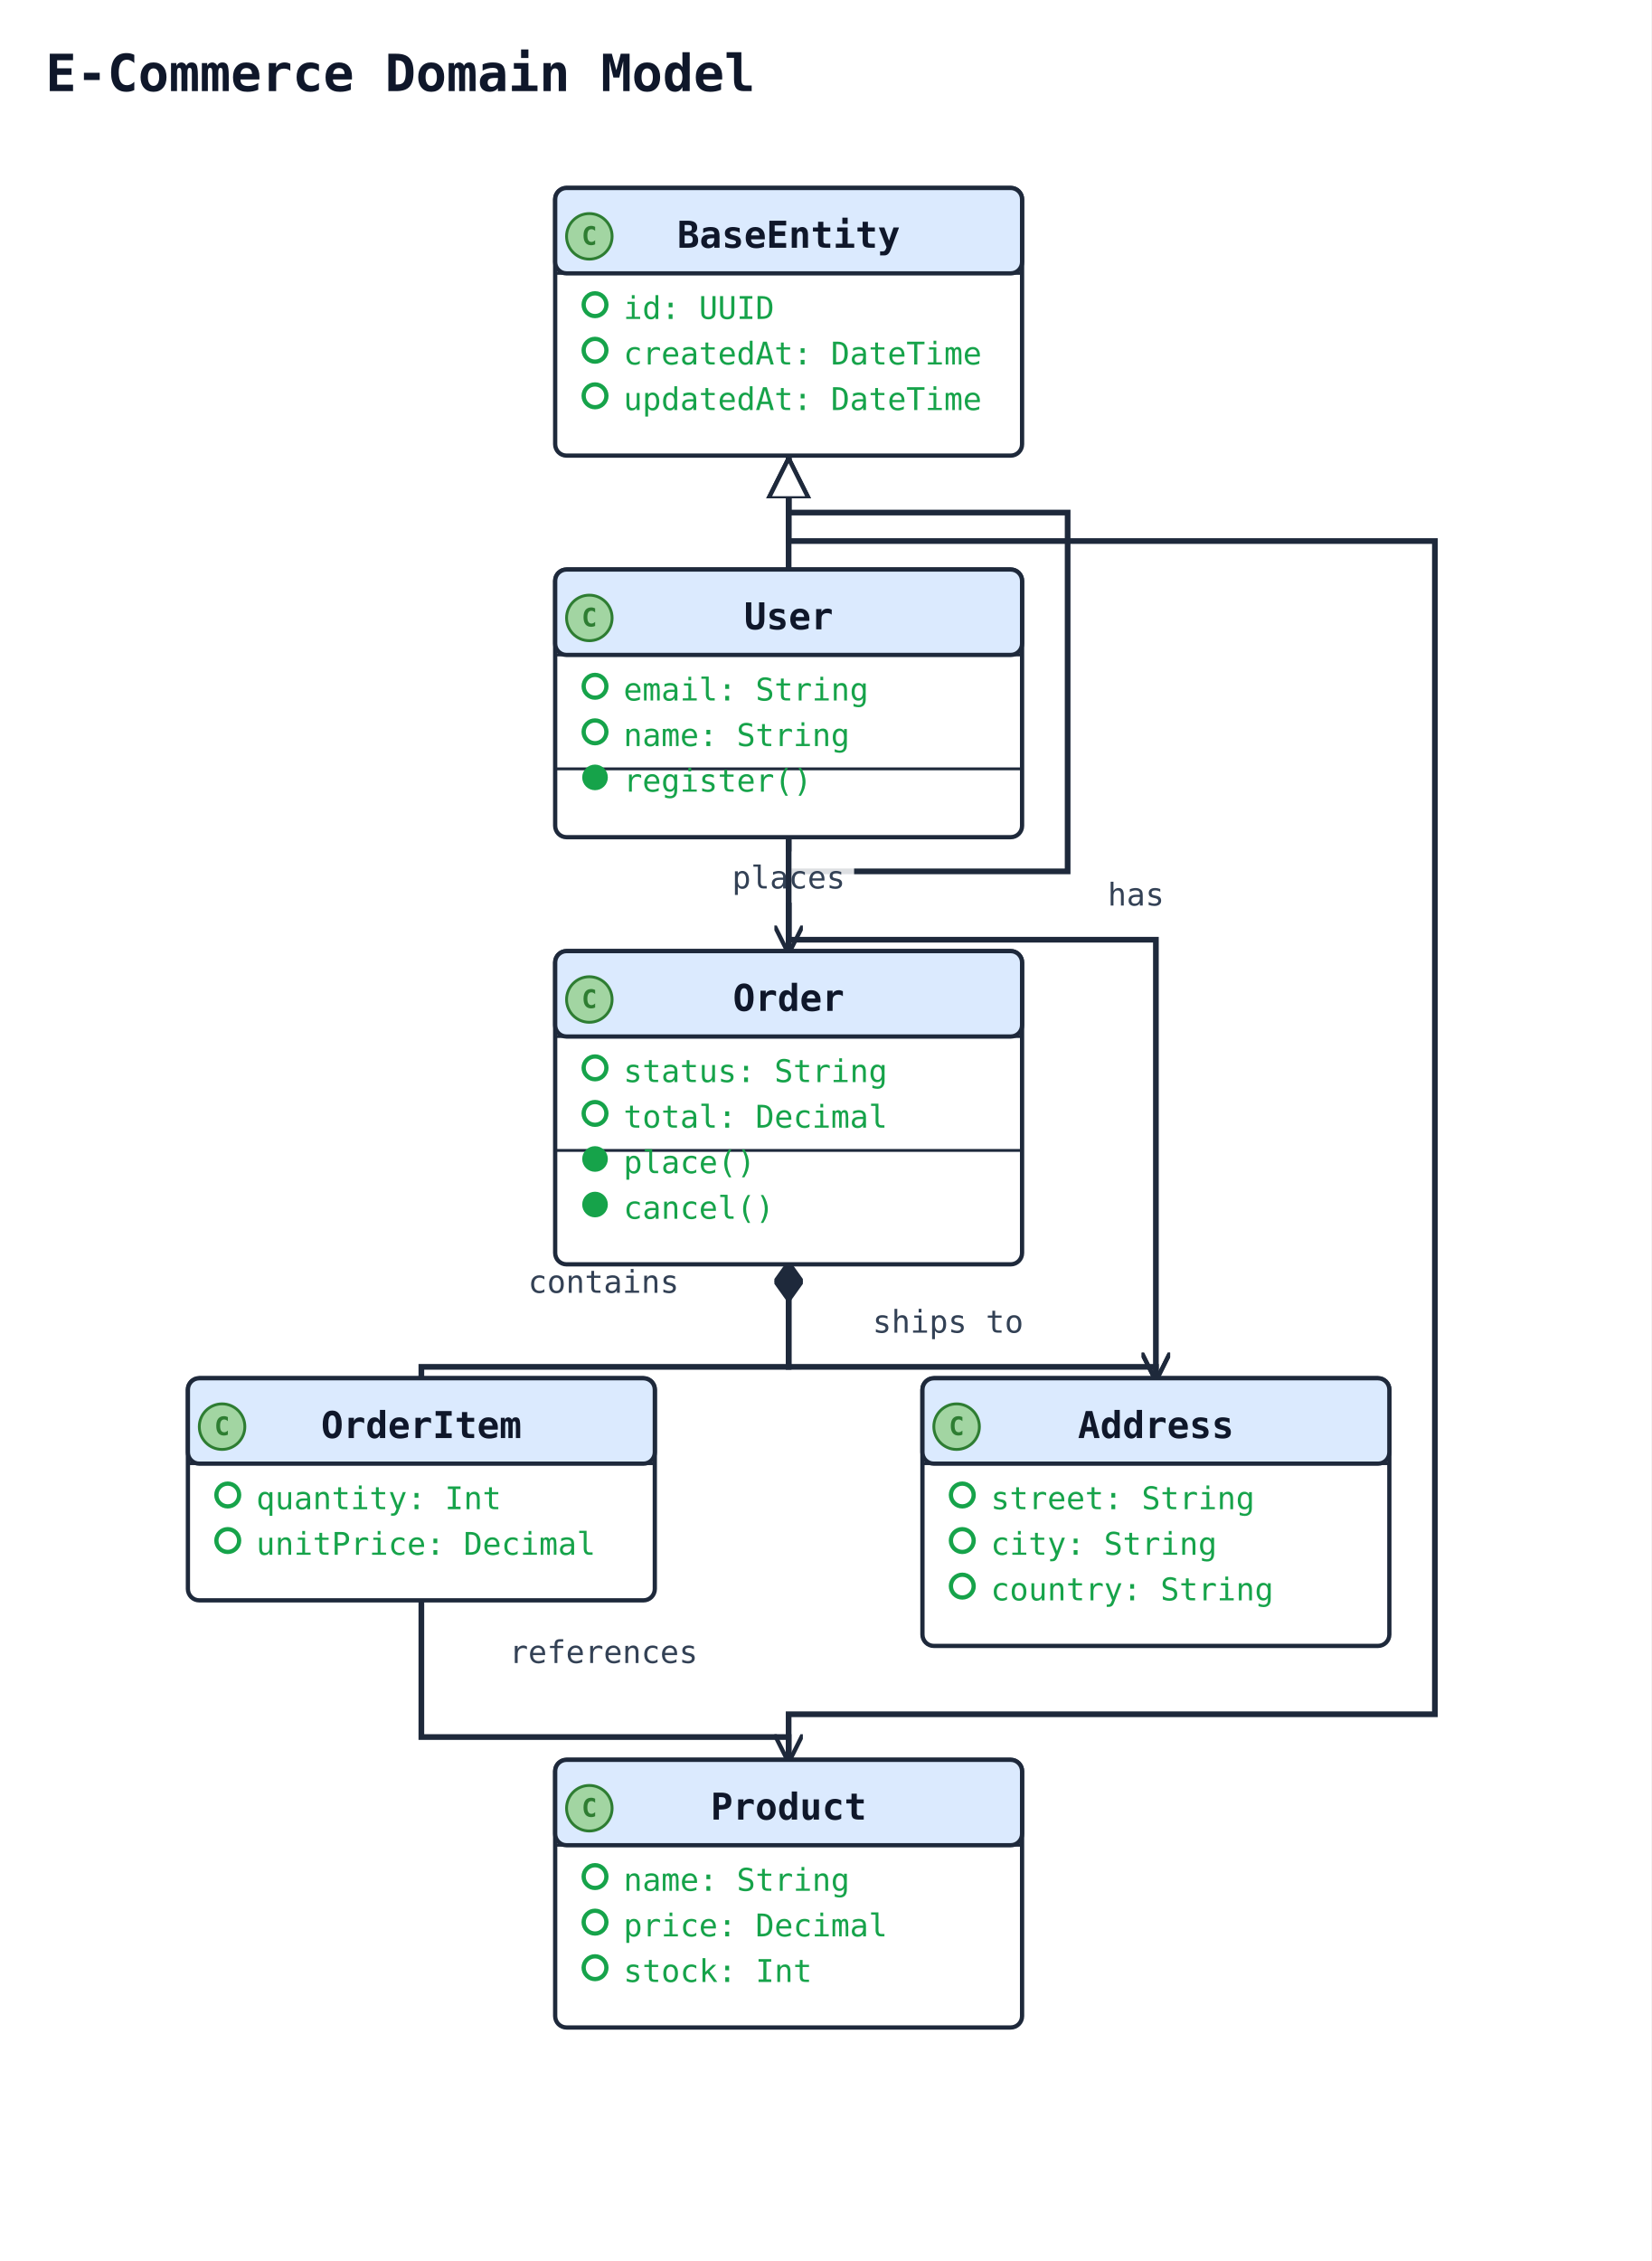
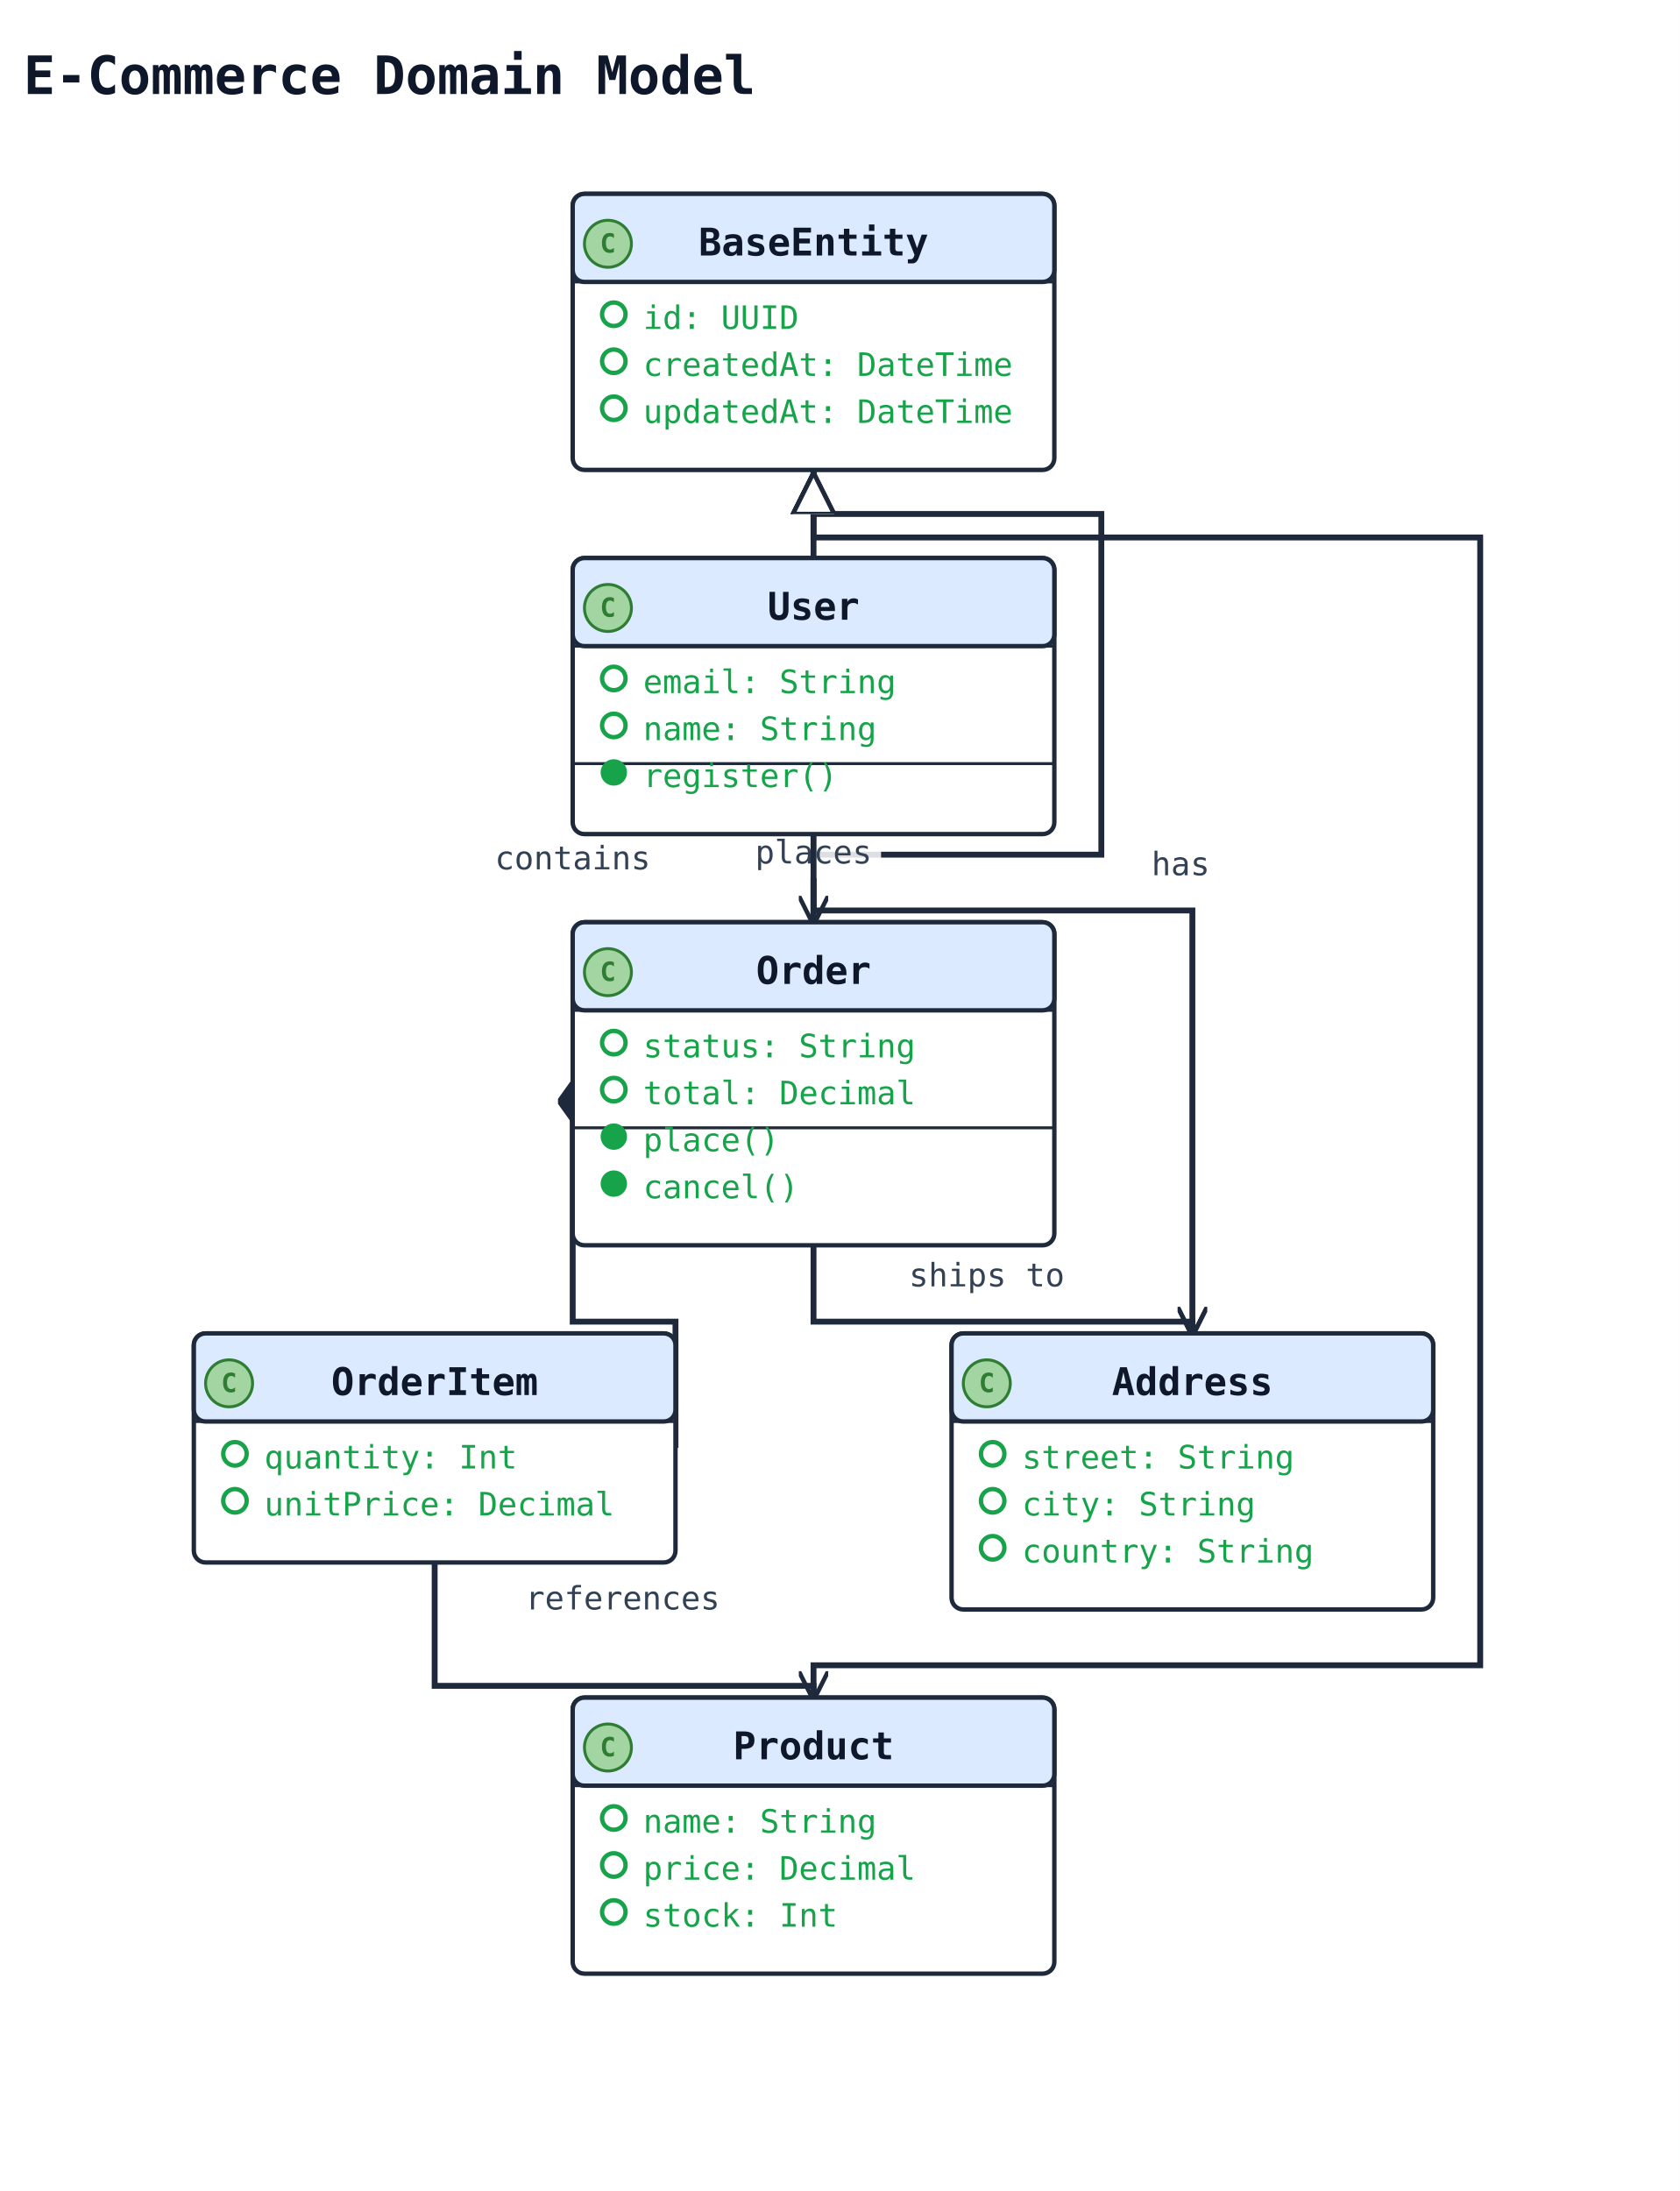
- <svg xmlns="http://www.w3.org/2000/svg" width="580" height="794" viewBox="0 0 580 794" data-orientation="TopToBottom">
+ <svg xmlns="http://www.w3.org/2000/svg" width="572" height="746" viewBox="0 0 572 746" data-orientation="TopToBottom">
  <rect width="100%" height="100%" fill="#ffffff" />
  <defs>
    <marker id="arrow-open" viewBox="0 0 10 10" refX="9" refY="5" markerWidth="10" markerHeight="10" markerUnits="userSpaceOnUse" orient="auto-start-reverse">
      <path d="M0,0 L10,5 L0,10" fill="none" stroke="#1e293b" stroke-width="1.5" />
    </marker>
    <marker id="arrow-triangle" viewBox="0 0 16 16" refX="15" refY="8" markerWidth="16" markerHeight="16" markerUnits="userSpaceOnUse" orient="auto-start-reverse">
      <polygon points="0,1 14,8 0,15" fill="#ffffff" stroke="#1e293b" stroke-width="1.5" fill-rule="nonzero" />
    </marker>
    <marker id="arrow-diamond-filled" viewBox="0 0 14 10" refX="13" refY="5" markerWidth="14" markerHeight="10" markerUnits="userSpaceOnUse" orient="auto-start-reverse">
      <path d="M0,5 L7,0 L14,5 L7,10 z" fill="#1e293b" stroke="#1e293b" stroke-width="1" />
    </marker>
    <marker id="arrow-diamond-open" viewBox="0 0 14 10" refX="13" refY="5" markerWidth="14" markerHeight="10" markerUnits="userSpaceOnUse" orient="auto-start-reverse">
      <path d="M0,5 L7,0 L14,5 L7,10 z" fill="#ffffff" stroke="#1e293b" stroke-width="1" />
    </marker>
  </defs>
  <defs>
    <marker id="arrow-triangle-filled" viewBox="0 0 12 12" refX="11" refY="6" markerWidth="12" markerHeight="12" markerUnits="userSpaceOnUse" orient="auto-start-reverse">
      <polygon points="0,0 12,6 0,12" fill="#1e293b" stroke="#1e293b" stroke-width="1.5" />
    </marker>
    <marker id="arrow-box-filled" viewBox="0 0 12 12" refX="11" refY="6" markerWidth="12" markerHeight="12" markerUnits="userSpaceOnUse" orient="auto-start-reverse">
      <rect x="2" y="2" width="8" height="8" fill="#1e293b" stroke="#1e293b" stroke-width="1.5" />
    </marker>
    <marker id="arrow-plus" viewBox="0 0 12 12" refX="11" refY="6" markerWidth="12" markerHeight="12" markerUnits="userSpaceOnUse" orient="auto-start-reverse">
      <path d="M6,1 L6,11 M1,6 L11,6" fill="none" stroke="#1e293b" stroke-width="1.8" stroke-linecap="round" />
    </marker>
    <marker id="arrow-cross" viewBox="0 0 12 12" refX="11" refY="6" markerWidth="12" markerHeight="12" markerUnits="userSpaceOnUse" orient="auto-start-reverse">
      <path d="M2,2 L10,10 M10,2 L2,10" fill="none" stroke="#1e293b" stroke-width="1.8" stroke-linecap="round" />
    </marker>
    <marker id="arrow-bracket-open" viewBox="0 0 12 14" refX="11" refY="7" markerWidth="12" markerHeight="14" markerUnits="userSpaceOnUse" orient="auto-start-reverse">
      <path d="M10,1 L4,1 L4,13 L10,13" fill="none" stroke="#1e293b" stroke-width="1.8" stroke-linecap="round" stroke-linejoin="round" />
    </marker>
    <marker id="arrow-circle-open" viewBox="0 0 12 12" refX="11" refY="6" markerWidth="12" markerHeight="12" markerUnits="userSpaceOnUse" orient="auto-start-reverse">
      <circle cx="6" cy="6" r="4" fill="#ffffff" stroke="#1e293b" stroke-width="1.5" />
    </marker>
    <marker id="arrow-circle-filled" viewBox="0 0 12 12" refX="11" refY="6" markerWidth="12" markerHeight="12" markerUnits="userSpaceOnUse" orient="auto-start-reverse">
      <circle cx="6" cy="6" r="4" fill="#1e293b" stroke="#1e293b" stroke-width="1.5" />
    </marker>
    <marker id="arrow-double-open" viewBox="0 0 16 12" refX="15" refY="6" markerWidth="16" markerHeight="12" markerUnits="userSpaceOnUse" orient="auto-start-reverse">
      <path d="M0,1 L8,6 L0,11 M7,1 L15,6 L7,11" fill="none" stroke="#1e293b" stroke-width="1.5" stroke-linejoin="round" />
    </marker>
  </defs>
-   <text x="16" y="32" font-family="monospace" font-size="18" font-weight="600" fill="#0f172a">E-Commerce Domain Model</text>
-   <polyline class="uml-relation" data-uml-from="BaseEntity" data-uml-to="User" data-uml-arrow="&lt;|--" points="277,160 277,180 277,200" fill="none" stroke="#1e293b" stroke-width="2" marker-start="url(#arrow-triangle)" />
-   <polyline class="uml-relation" data-uml-from="BaseEntity" data-uml-to="Order" data-uml-arrow="&lt;|--" points="277,160 277,180 375,180 375,306 277,306 277,334" fill="none" stroke="#1e293b" stroke-width="2" marker-start="url(#arrow-triangle)" />
-   <polyline class="uml-relation" data-uml-from="BaseEntity" data-uml-to="Product" data-uml-arrow="&lt;|--" points="277,160 277,190 504,190 504,602 277,602 277,618" fill="none" stroke="#1e293b" stroke-width="2" marker-start="url(#arrow-triangle)" />
-   <polyline class="uml-relation" data-uml-from="User" data-uml-to="Order" data-uml-arrow="--&gt;" points="277,294 277,314 277,334" fill="none" stroke="#1e293b" stroke-width="2" marker-end="url(#arrow-open)" />
-   <rect class="uml-edge-label-bg" data-uml-label-role="edge-background" x="254" y="299" width="46" height="18" fill="white" opacity="0.85" />
-   <text class="uml-edge-label" data-uml-label-role="edge" x="277" y="312" text-anchor="middle" font-family="monospace" font-size="11" fill="#334155">places</text>
-   <polyline class="uml-relation" data-uml-from="Order" data-uml-to="OrderItem" data-uml-arrow="*--" points="277,444 277,480 148,480 148,484" fill="none" stroke="#1e293b" stroke-width="2" marker-start="url(#arrow-diamond-filled)" />
-   <text class="uml-edge-label" data-uml-label-role="edge" x="212" y="454" text-anchor="middle" font-family="monospace" font-size="11" fill="#334155">contains</text>
-   <polyline class="uml-relation" data-uml-from="OrderItem" data-uml-to="Product" data-uml-arrow="--&gt;" points="148,562 148,610 277,610 277,618" fill="none" stroke="#1e293b" stroke-width="2" marker-end="url(#arrow-open)" />
-   <text class="uml-edge-label" data-uml-label-role="edge" x="212" y="584" text-anchor="middle" font-family="monospace" font-size="11" fill="#334155">references</text>
-   <polyline class="uml-relation" data-uml-from="User" data-uml-to="Address" data-uml-arrow="--&gt;" points="277,294 277,330 406,330 406,484" fill="none" stroke="#1e293b" stroke-width="2" marker-end="url(#arrow-open)" />
-   <text class="uml-edge-label" data-uml-label-role="edge" x="399" y="318" text-anchor="middle" font-family="monospace" font-size="11" fill="#334155">has</text>
-   <polyline class="uml-relation" data-uml-from="Order" data-uml-to="Address" data-uml-arrow="--&gt;" points="277,444 277,480 406,480 406,484" fill="none" stroke="#1e293b" stroke-width="2" marker-end="url(#arrow-open)" />
-   <text class="uml-edge-label" data-uml-label-role="edge" x="333" y="468" text-anchor="middle" font-family="monospace" font-size="11" fill="#334155">ships to</text>
+   <text x="8" y="32" font-family="monospace" font-size="18" font-weight="600" fill="#0f172a">E-Commerce Domain Model</text>
+   <polyline class="uml-relation" data-uml-from="BaseEntity" data-uml-to="User" data-uml-arrow="&lt;|--" points="277,160 277,175 277,190" fill="none" stroke="#1e293b" stroke-width="2" marker-start="url(#arrow-triangle)" />
+   <polyline class="uml-relation" data-uml-from="BaseEntity" data-uml-to="Order" data-uml-arrow="&lt;|--" points="277,160 277,175 375,175 375,291 277,291 277,314" fill="none" stroke="#1e293b" stroke-width="2" marker-start="url(#arrow-triangle)" />
+   <polyline class="uml-relation" data-uml-from="BaseEntity" data-uml-to="Product" data-uml-arrow="&lt;|--" points="277,160 277,183 504,183 504,567 277,567 277,578" fill="none" stroke="#1e293b" stroke-width="2" marker-start="url(#arrow-triangle)" />
+   <polyline class="uml-relation" data-uml-from="User" data-uml-to="Order" data-uml-arrow="--&gt;" points="277,284 277,299 277,314" fill="none" stroke="#1e293b" stroke-width="2" marker-end="url(#arrow-open)" />
+   <rect class="uml-edge-label-bg" data-uml-label-role="edge-background" x="254" y="281" width="46" height="18" fill="white" opacity="0.85" />
+   <text class="uml-edge-label" data-uml-label-role="edge" x="277" y="294" text-anchor="middle" font-family="monospace" font-size="11" fill="#334155">places</text>
+   <polyline class="uml-relation" data-uml-from="Order" data-uml-to="OrderItem" data-uml-arrow="*--" points="195,369 195,450 230,450 230,493" fill="none" stroke="#1e293b" stroke-width="2" marker-start="url(#arrow-diamond-filled)" />
+   <text class="uml-edge-label" data-uml-label-role="edge" x="195" y="296" text-anchor="middle" font-family="monospace" font-size="11" fill="#334155">contains</text>
+   <polyline class="uml-relation" data-uml-from="OrderItem" data-uml-to="Product" data-uml-arrow="--&gt;" points="148,532 148,574 277,574 277,578" fill="none" stroke="#1e293b" stroke-width="2" marker-end="url(#arrow-open)" />
+   <text class="uml-edge-label" data-uml-label-role="edge" x="212" y="548" text-anchor="middle" font-family="monospace" font-size="11" fill="#334155">references</text>
+   <polyline class="uml-relation" data-uml-from="User" data-uml-to="Address" data-uml-arrow="--&gt;" points="277,284 277,310 406,310 406,454" fill="none" stroke="#1e293b" stroke-width="2" marker-end="url(#arrow-open)" />
+   <text class="uml-edge-label" data-uml-label-role="edge" x="402" y="298" text-anchor="middle" font-family="monospace" font-size="11" fill="#334155">has</text>
+   <polyline class="uml-relation" data-uml-from="Order" data-uml-to="Address" data-uml-arrow="--&gt;" points="277,424 277,450 406,450 406,454" fill="none" stroke="#1e293b" stroke-width="2" marker-end="url(#arrow-open)" />
+   <text class="uml-edge-label" data-uml-label-role="edge" x="336" y="438" text-anchor="middle" font-family="monospace" font-size="11" fill="#334155">ships to</text>
  <rect class="uml-node uml-class" data-uml-id="BaseEntity" x="195" y="66" width="164" height="94" rx="4" ry="4" fill="#ffffff" stroke="#1e293b" stroke-width="1.5" />
  <rect x="195" y="66" width="164" height="30" rx="4" ry="4" fill="#dbeafe" stroke="#1e293b" stroke-width="1.5" />
  <line x1="195" y1="96" x2="359" y2="96" stroke="#1e293b" stroke-width="1" />
  <circle class="uml-class-badge" cx="207" cy="83" r="8" fill="#A2D5A2" stroke="#2E7D32" stroke-width="1" />
  <text class="uml-class-badge-letter" x="207" y="86" text-anchor="middle" font-family="monospace" font-size="9" font-weight="700" fill="#2E7D32">C</text>
  <text x="277" y="87" text-anchor="middle" font-family="monospace" font-size="13" font-weight="600" fill="#0f172a">BaseEntity</text>
  <circle class="uml-vis-glyph" cx="209" cy="107" r="4" fill="none" stroke="#16a34a" stroke-width="1.5" />
  <text class="uml-member" data-uml-visibility="public" x="219" y="112" font-family="monospace" font-size="11" fill="#16a34a">id: UUID</text>
  <circle class="uml-vis-glyph" cx="209" cy="123" r="4" fill="none" stroke="#16a34a" stroke-width="1.5" />
  <text class="uml-member" data-uml-visibility="public" x="219" y="128" font-family="monospace" font-size="11" fill="#16a34a">createdAt: DateTime</text>
  <circle class="uml-vis-glyph" cx="209" cy="139" r="4" fill="none" stroke="#16a34a" stroke-width="1.5" />
  <text class="uml-member" data-uml-visibility="public" x="219" y="144" font-family="monospace" font-size="11" fill="#16a34a">updatedAt: DateTime</text>
-   <rect class="uml-node uml-class" data-uml-id="User" x="195" y="200" width="164" height="94" rx="4" ry="4" fill="#ffffff" stroke="#1e293b" stroke-width="1.5" />
-   <rect x="195" y="200" width="164" height="30" rx="4" ry="4" fill="#dbeafe" stroke="#1e293b" stroke-width="1.5" />
-   <line x1="195" y1="230" x2="359" y2="230" stroke="#1e293b" stroke-width="1" />
-   <circle class="uml-class-badge" cx="207" cy="217" r="8" fill="#A2D5A2" stroke="#2E7D32" stroke-width="1" />
-   <text class="uml-class-badge-letter" x="207" y="220" text-anchor="middle" font-family="monospace" font-size="9" font-weight="700" fill="#2E7D32">C</text>
-   <text x="277" y="221" text-anchor="middle" font-family="monospace" font-size="13" font-weight="600" fill="#0f172a">User</text>
-   <circle class="uml-vis-glyph" cx="209" cy="241" r="4" fill="none" stroke="#16a34a" stroke-width="1.5" />
-   <text class="uml-member" data-uml-visibility="public" x="219" y="246" font-family="monospace" font-size="11" fill="#16a34a">email: String</text>
-   <circle class="uml-vis-glyph" cx="209" cy="257" r="4" fill="none" stroke="#16a34a" stroke-width="1.5" />
-   <text class="uml-member" data-uml-visibility="public" x="219" y="262" font-family="monospace" font-size="11" fill="#16a34a">name: String</text>
-   <line x1="195" y1="270" x2="359" y2="270" stroke="#1e293b" stroke-width="1" />
-   <circle class="uml-vis-glyph" cx="209" cy="273" r="4" fill="#16a34a" stroke="#16a34a" stroke-width="1" />
-   <text class="uml-member" data-uml-visibility="public" x="219" y="278" font-family="monospace" font-size="11" fill="#16a34a">register()</text>
-   <rect class="uml-node uml-class" data-uml-id="Order" x="195" y="334" width="164" height="110" rx="4" ry="4" fill="#ffffff" stroke="#1e293b" stroke-width="1.5" />
-   <rect x="195" y="334" width="164" height="30" rx="4" ry="4" fill="#dbeafe" stroke="#1e293b" stroke-width="1.5" />
-   <line x1="195" y1="364" x2="359" y2="364" stroke="#1e293b" stroke-width="1" />
-   <circle class="uml-class-badge" cx="207" cy="351" r="8" fill="#A2D5A2" stroke="#2E7D32" stroke-width="1" />
-   <text class="uml-class-badge-letter" x="207" y="354" text-anchor="middle" font-family="monospace" font-size="9" font-weight="700" fill="#2E7D32">C</text>
-   <text x="277" y="355" text-anchor="middle" font-family="monospace" font-size="13" font-weight="600" fill="#0f172a">Order</text>
-   <circle class="uml-vis-glyph" cx="209" cy="375" r="4" fill="none" stroke="#16a34a" stroke-width="1.5" />
-   <text class="uml-member" data-uml-visibility="public" x="219" y="380" font-family="monospace" font-size="11" fill="#16a34a">status: String</text>
-   <circle class="uml-vis-glyph" cx="209" cy="391" r="4" fill="none" stroke="#16a34a" stroke-width="1.5" />
-   <text class="uml-member" data-uml-visibility="public" x="219" y="396" font-family="monospace" font-size="11" fill="#16a34a">total: Decimal</text>
-   <line x1="195" y1="404" x2="359" y2="404" stroke="#1e293b" stroke-width="1" />
-   <circle class="uml-vis-glyph" cx="209" cy="407" r="4" fill="#16a34a" stroke="#16a34a" stroke-width="1" />
-   <text class="uml-member" data-uml-visibility="public" x="219" y="412" font-family="monospace" font-size="11" fill="#16a34a">place()</text>
-   <circle class="uml-vis-glyph" cx="209" cy="423" r="4" fill="#16a34a" stroke="#16a34a" stroke-width="1" />
-   <text class="uml-member" data-uml-visibility="public" x="219" y="428" font-family="monospace" font-size="11" fill="#16a34a">cancel()</text>
-   <rect class="uml-node uml-class" data-uml-id="OrderItem" x="66" y="484" width="164" height="78" rx="4" ry="4" fill="#ffffff" stroke="#1e293b" stroke-width="1.5" />
-   <rect x="66" y="484" width="164" height="30" rx="4" ry="4" fill="#dbeafe" stroke="#1e293b" stroke-width="1.5" />
-   <line x1="66" y1="514" x2="230" y2="514" stroke="#1e293b" stroke-width="1" />
-   <circle class="uml-class-badge" cx="78" cy="501" r="8" fill="#A2D5A2" stroke="#2E7D32" stroke-width="1" />
-   <text class="uml-class-badge-letter" x="78" y="504" text-anchor="middle" font-family="monospace" font-size="9" font-weight="700" fill="#2E7D32">C</text>
-   <text x="148" y="505" text-anchor="middle" font-family="monospace" font-size="13" font-weight="600" fill="#0f172a">OrderItem</text>
-   <circle class="uml-vis-glyph" cx="80" cy="525" r="4" fill="none" stroke="#16a34a" stroke-width="1.5" />
-   <text class="uml-member" data-uml-visibility="public" x="90" y="530" font-family="monospace" font-size="11" fill="#16a34a">quantity: Int</text>
-   <circle class="uml-vis-glyph" cx="80" cy="541" r="4" fill="none" stroke="#16a34a" stroke-width="1.5" />
-   <text class="uml-member" data-uml-visibility="public" x="90" y="546" font-family="monospace" font-size="11" fill="#16a34a">unitPrice: Decimal</text>
-   <rect class="uml-node uml-class" data-uml-id="Product" x="195" y="618" width="164" height="94" rx="4" ry="4" fill="#ffffff" stroke="#1e293b" stroke-width="1.5" />
-   <rect x="195" y="618" width="164" height="30" rx="4" ry="4" fill="#dbeafe" stroke="#1e293b" stroke-width="1.5" />
-   <line x1="195" y1="648" x2="359" y2="648" stroke="#1e293b" stroke-width="1" />
-   <circle class="uml-class-badge" cx="207" cy="635" r="8" fill="#A2D5A2" stroke="#2E7D32" stroke-width="1" />
-   <text class="uml-class-badge-letter" x="207" y="638" text-anchor="middle" font-family="monospace" font-size="9" font-weight="700" fill="#2E7D32">C</text>
-   <text x="277" y="639" text-anchor="middle" font-family="monospace" font-size="13" font-weight="600" fill="#0f172a">Product</text>
-   <circle class="uml-vis-glyph" cx="209" cy="659" r="4" fill="none" stroke="#16a34a" stroke-width="1.5" />
-   <text class="uml-member" data-uml-visibility="public" x="219" y="664" font-family="monospace" font-size="11" fill="#16a34a">name: String</text>
-   <circle class="uml-vis-glyph" cx="209" cy="675" r="4" fill="none" stroke="#16a34a" stroke-width="1.5" />
-   <text class="uml-member" data-uml-visibility="public" x="219" y="680" font-family="monospace" font-size="11" fill="#16a34a">price: Decimal</text>
-   <circle class="uml-vis-glyph" cx="209" cy="691" r="4" fill="none" stroke="#16a34a" stroke-width="1.5" />
-   <text class="uml-member" data-uml-visibility="public" x="219" y="696" font-family="monospace" font-size="11" fill="#16a34a">stock: Int</text>
-   <rect class="uml-node uml-class" data-uml-id="Address" x="324" y="484" width="164" height="94" rx="4" ry="4" fill="#ffffff" stroke="#1e293b" stroke-width="1.5" />
-   <rect x="324" y="484" width="164" height="30" rx="4" ry="4" fill="#dbeafe" stroke="#1e293b" stroke-width="1.5" />
-   <line x1="324" y1="514" x2="488" y2="514" stroke="#1e293b" stroke-width="1" />
-   <circle class="uml-class-badge" cx="336" cy="501" r="8" fill="#A2D5A2" stroke="#2E7D32" stroke-width="1" />
-   <text class="uml-class-badge-letter" x="336" y="504" text-anchor="middle" font-family="monospace" font-size="9" font-weight="700" fill="#2E7D32">C</text>
-   <text x="406" y="505" text-anchor="middle" font-family="monospace" font-size="13" font-weight="600" fill="#0f172a">Address</text>
-   <circle class="uml-vis-glyph" cx="338" cy="525" r="4" fill="none" stroke="#16a34a" stroke-width="1.5" />
-   <text class="uml-member" data-uml-visibility="public" x="348" y="530" font-family="monospace" font-size="11" fill="#16a34a">street: String</text>
-   <circle class="uml-vis-glyph" cx="338" cy="541" r="4" fill="none" stroke="#16a34a" stroke-width="1.5" />
-   <text class="uml-member" data-uml-visibility="public" x="348" y="546" font-family="monospace" font-size="11" fill="#16a34a">city: String</text>
-   <circle class="uml-vis-glyph" cx="338" cy="557" r="4" fill="none" stroke="#16a34a" stroke-width="1.5" />
-   <text class="uml-member" data-uml-visibility="public" x="348" y="562" font-family="monospace" font-size="11" fill="#16a34a">country: String</text>
+   <rect class="uml-node uml-class" data-uml-id="User" x="195" y="190" width="164" height="94" rx="4" ry="4" fill="#ffffff" stroke="#1e293b" stroke-width="1.5" />
+   <rect x="195" y="190" width="164" height="30" rx="4" ry="4" fill="#dbeafe" stroke="#1e293b" stroke-width="1.5" />
+   <line x1="195" y1="220" x2="359" y2="220" stroke="#1e293b" stroke-width="1" />
+   <circle class="uml-class-badge" cx="207" cy="207" r="8" fill="#A2D5A2" stroke="#2E7D32" stroke-width="1" />
+   <text class="uml-class-badge-letter" x="207" y="210" text-anchor="middle" font-family="monospace" font-size="9" font-weight="700" fill="#2E7D32">C</text>
+   <text x="277" y="211" text-anchor="middle" font-family="monospace" font-size="13" font-weight="600" fill="#0f172a">User</text>
+   <circle class="uml-vis-glyph" cx="209" cy="231" r="4" fill="none" stroke="#16a34a" stroke-width="1.5" />
+   <text class="uml-member" data-uml-visibility="public" x="219" y="236" font-family="monospace" font-size="11" fill="#16a34a">email: String</text>
+   <circle class="uml-vis-glyph" cx="209" cy="247" r="4" fill="none" stroke="#16a34a" stroke-width="1.5" />
+   <text class="uml-member" data-uml-visibility="public" x="219" y="252" font-family="monospace" font-size="11" fill="#16a34a">name: String</text>
+   <line x1="195" y1="260" x2="359" y2="260" stroke="#1e293b" stroke-width="1" />
+   <circle class="uml-vis-glyph" cx="209" cy="263" r="4" fill="#16a34a" stroke="#16a34a" stroke-width="1" />
+   <text class="uml-member" data-uml-visibility="public" x="219" y="268" font-family="monospace" font-size="11" fill="#16a34a">register()</text>
+   <rect class="uml-node uml-class" data-uml-id="Order" x="195" y="314" width="164" height="110" rx="4" ry="4" fill="#ffffff" stroke="#1e293b" stroke-width="1.5" />
+   <rect x="195" y="314" width="164" height="30" rx="4" ry="4" fill="#dbeafe" stroke="#1e293b" stroke-width="1.5" />
+   <line x1="195" y1="344" x2="359" y2="344" stroke="#1e293b" stroke-width="1" />
+   <circle class="uml-class-badge" cx="207" cy="331" r="8" fill="#A2D5A2" stroke="#2E7D32" stroke-width="1" />
+   <text class="uml-class-badge-letter" x="207" y="334" text-anchor="middle" font-family="monospace" font-size="9" font-weight="700" fill="#2E7D32">C</text>
+   <text x="277" y="335" text-anchor="middle" font-family="monospace" font-size="13" font-weight="600" fill="#0f172a">Order</text>
+   <circle class="uml-vis-glyph" cx="209" cy="355" r="4" fill="none" stroke="#16a34a" stroke-width="1.5" />
+   <text class="uml-member" data-uml-visibility="public" x="219" y="360" font-family="monospace" font-size="11" fill="#16a34a">status: String</text>
+   <circle class="uml-vis-glyph" cx="209" cy="371" r="4" fill="none" stroke="#16a34a" stroke-width="1.5" />
+   <text class="uml-member" data-uml-visibility="public" x="219" y="376" font-family="monospace" font-size="11" fill="#16a34a">total: Decimal</text>
+   <line x1="195" y1="384" x2="359" y2="384" stroke="#1e293b" stroke-width="1" />
+   <circle class="uml-vis-glyph" cx="209" cy="387" r="4" fill="#16a34a" stroke="#16a34a" stroke-width="1" />
+   <text class="uml-member" data-uml-visibility="public" x="219" y="392" font-family="monospace" font-size="11" fill="#16a34a">place()</text>
+   <circle class="uml-vis-glyph" cx="209" cy="403" r="4" fill="#16a34a" stroke="#16a34a" stroke-width="1" />
+   <text class="uml-member" data-uml-visibility="public" x="219" y="408" font-family="monospace" font-size="11" fill="#16a34a">cancel()</text>
+   <rect class="uml-node uml-class" data-uml-id="OrderItem" x="66" y="454" width="164" height="78" rx="4" ry="4" fill="#ffffff" stroke="#1e293b" stroke-width="1.5" />
+   <rect x="66" y="454" width="164" height="30" rx="4" ry="4" fill="#dbeafe" stroke="#1e293b" stroke-width="1.5" />
+   <line x1="66" y1="484" x2="230" y2="484" stroke="#1e293b" stroke-width="1" />
+   <circle class="uml-class-badge" cx="78" cy="471" r="8" fill="#A2D5A2" stroke="#2E7D32" stroke-width="1" />
+   <text class="uml-class-badge-letter" x="78" y="474" text-anchor="middle" font-family="monospace" font-size="9" font-weight="700" fill="#2E7D32">C</text>
+   <text x="148" y="475" text-anchor="middle" font-family="monospace" font-size="13" font-weight="600" fill="#0f172a">OrderItem</text>
+   <circle class="uml-vis-glyph" cx="80" cy="495" r="4" fill="none" stroke="#16a34a" stroke-width="1.5" />
+   <text class="uml-member" data-uml-visibility="public" x="90" y="500" font-family="monospace" font-size="11" fill="#16a34a">quantity: Int</text>
+   <circle class="uml-vis-glyph" cx="80" cy="511" r="4" fill="none" stroke="#16a34a" stroke-width="1.5" />
+   <text class="uml-member" data-uml-visibility="public" x="90" y="516" font-family="monospace" font-size="11" fill="#16a34a">unitPrice: Decimal</text>
+   <rect class="uml-node uml-class" data-uml-id="Product" x="195" y="578" width="164" height="94" rx="4" ry="4" fill="#ffffff" stroke="#1e293b" stroke-width="1.5" />
+   <rect x="195" y="578" width="164" height="30" rx="4" ry="4" fill="#dbeafe" stroke="#1e293b" stroke-width="1.5" />
+   <line x1="195" y1="608" x2="359" y2="608" stroke="#1e293b" stroke-width="1" />
+   <circle class="uml-class-badge" cx="207" cy="595" r="8" fill="#A2D5A2" stroke="#2E7D32" stroke-width="1" />
+   <text class="uml-class-badge-letter" x="207" y="598" text-anchor="middle" font-family="monospace" font-size="9" font-weight="700" fill="#2E7D32">C</text>
+   <text x="277" y="599" text-anchor="middle" font-family="monospace" font-size="13" font-weight="600" fill="#0f172a">Product</text>
+   <circle class="uml-vis-glyph" cx="209" cy="619" r="4" fill="none" stroke="#16a34a" stroke-width="1.5" />
+   <text class="uml-member" data-uml-visibility="public" x="219" y="624" font-family="monospace" font-size="11" fill="#16a34a">name: String</text>
+   <circle class="uml-vis-glyph" cx="209" cy="635" r="4" fill="none" stroke="#16a34a" stroke-width="1.5" />
+   <text class="uml-member" data-uml-visibility="public" x="219" y="640" font-family="monospace" font-size="11" fill="#16a34a">price: Decimal</text>
+   <circle class="uml-vis-glyph" cx="209" cy="651" r="4" fill="none" stroke="#16a34a" stroke-width="1.5" />
+   <text class="uml-member" data-uml-visibility="public" x="219" y="656" font-family="monospace" font-size="11" fill="#16a34a">stock: Int</text>
+   <rect class="uml-node uml-class" data-uml-id="Address" x="324" y="454" width="164" height="94" rx="4" ry="4" fill="#ffffff" stroke="#1e293b" stroke-width="1.5" />
+   <rect x="324" y="454" width="164" height="30" rx="4" ry="4" fill="#dbeafe" stroke="#1e293b" stroke-width="1.5" />
+   <line x1="324" y1="484" x2="488" y2="484" stroke="#1e293b" stroke-width="1" />
+   <circle class="uml-class-badge" cx="336" cy="471" r="8" fill="#A2D5A2" stroke="#2E7D32" stroke-width="1" />
+   <text class="uml-class-badge-letter" x="336" y="474" text-anchor="middle" font-family="monospace" font-size="9" font-weight="700" fill="#2E7D32">C</text>
+   <text x="406" y="475" text-anchor="middle" font-family="monospace" font-size="13" font-weight="600" fill="#0f172a">Address</text>
+   <circle class="uml-vis-glyph" cx="338" cy="495" r="4" fill="none" stroke="#16a34a" stroke-width="1.5" />
+   <text class="uml-member" data-uml-visibility="public" x="348" y="500" font-family="monospace" font-size="11" fill="#16a34a">street: String</text>
+   <circle class="uml-vis-glyph" cx="338" cy="511" r="4" fill="none" stroke="#16a34a" stroke-width="1.5" />
+   <text class="uml-member" data-uml-visibility="public" x="348" y="516" font-family="monospace" font-size="11" fill="#16a34a">city: String</text>
+   <circle class="uml-vis-glyph" cx="338" cy="527" r="4" fill="none" stroke="#16a34a" stroke-width="1.5" />
+   <text class="uml-member" data-uml-visibility="public" x="348" y="532" font-family="monospace" font-size="11" fill="#16a34a">country: String</text>
</svg>
